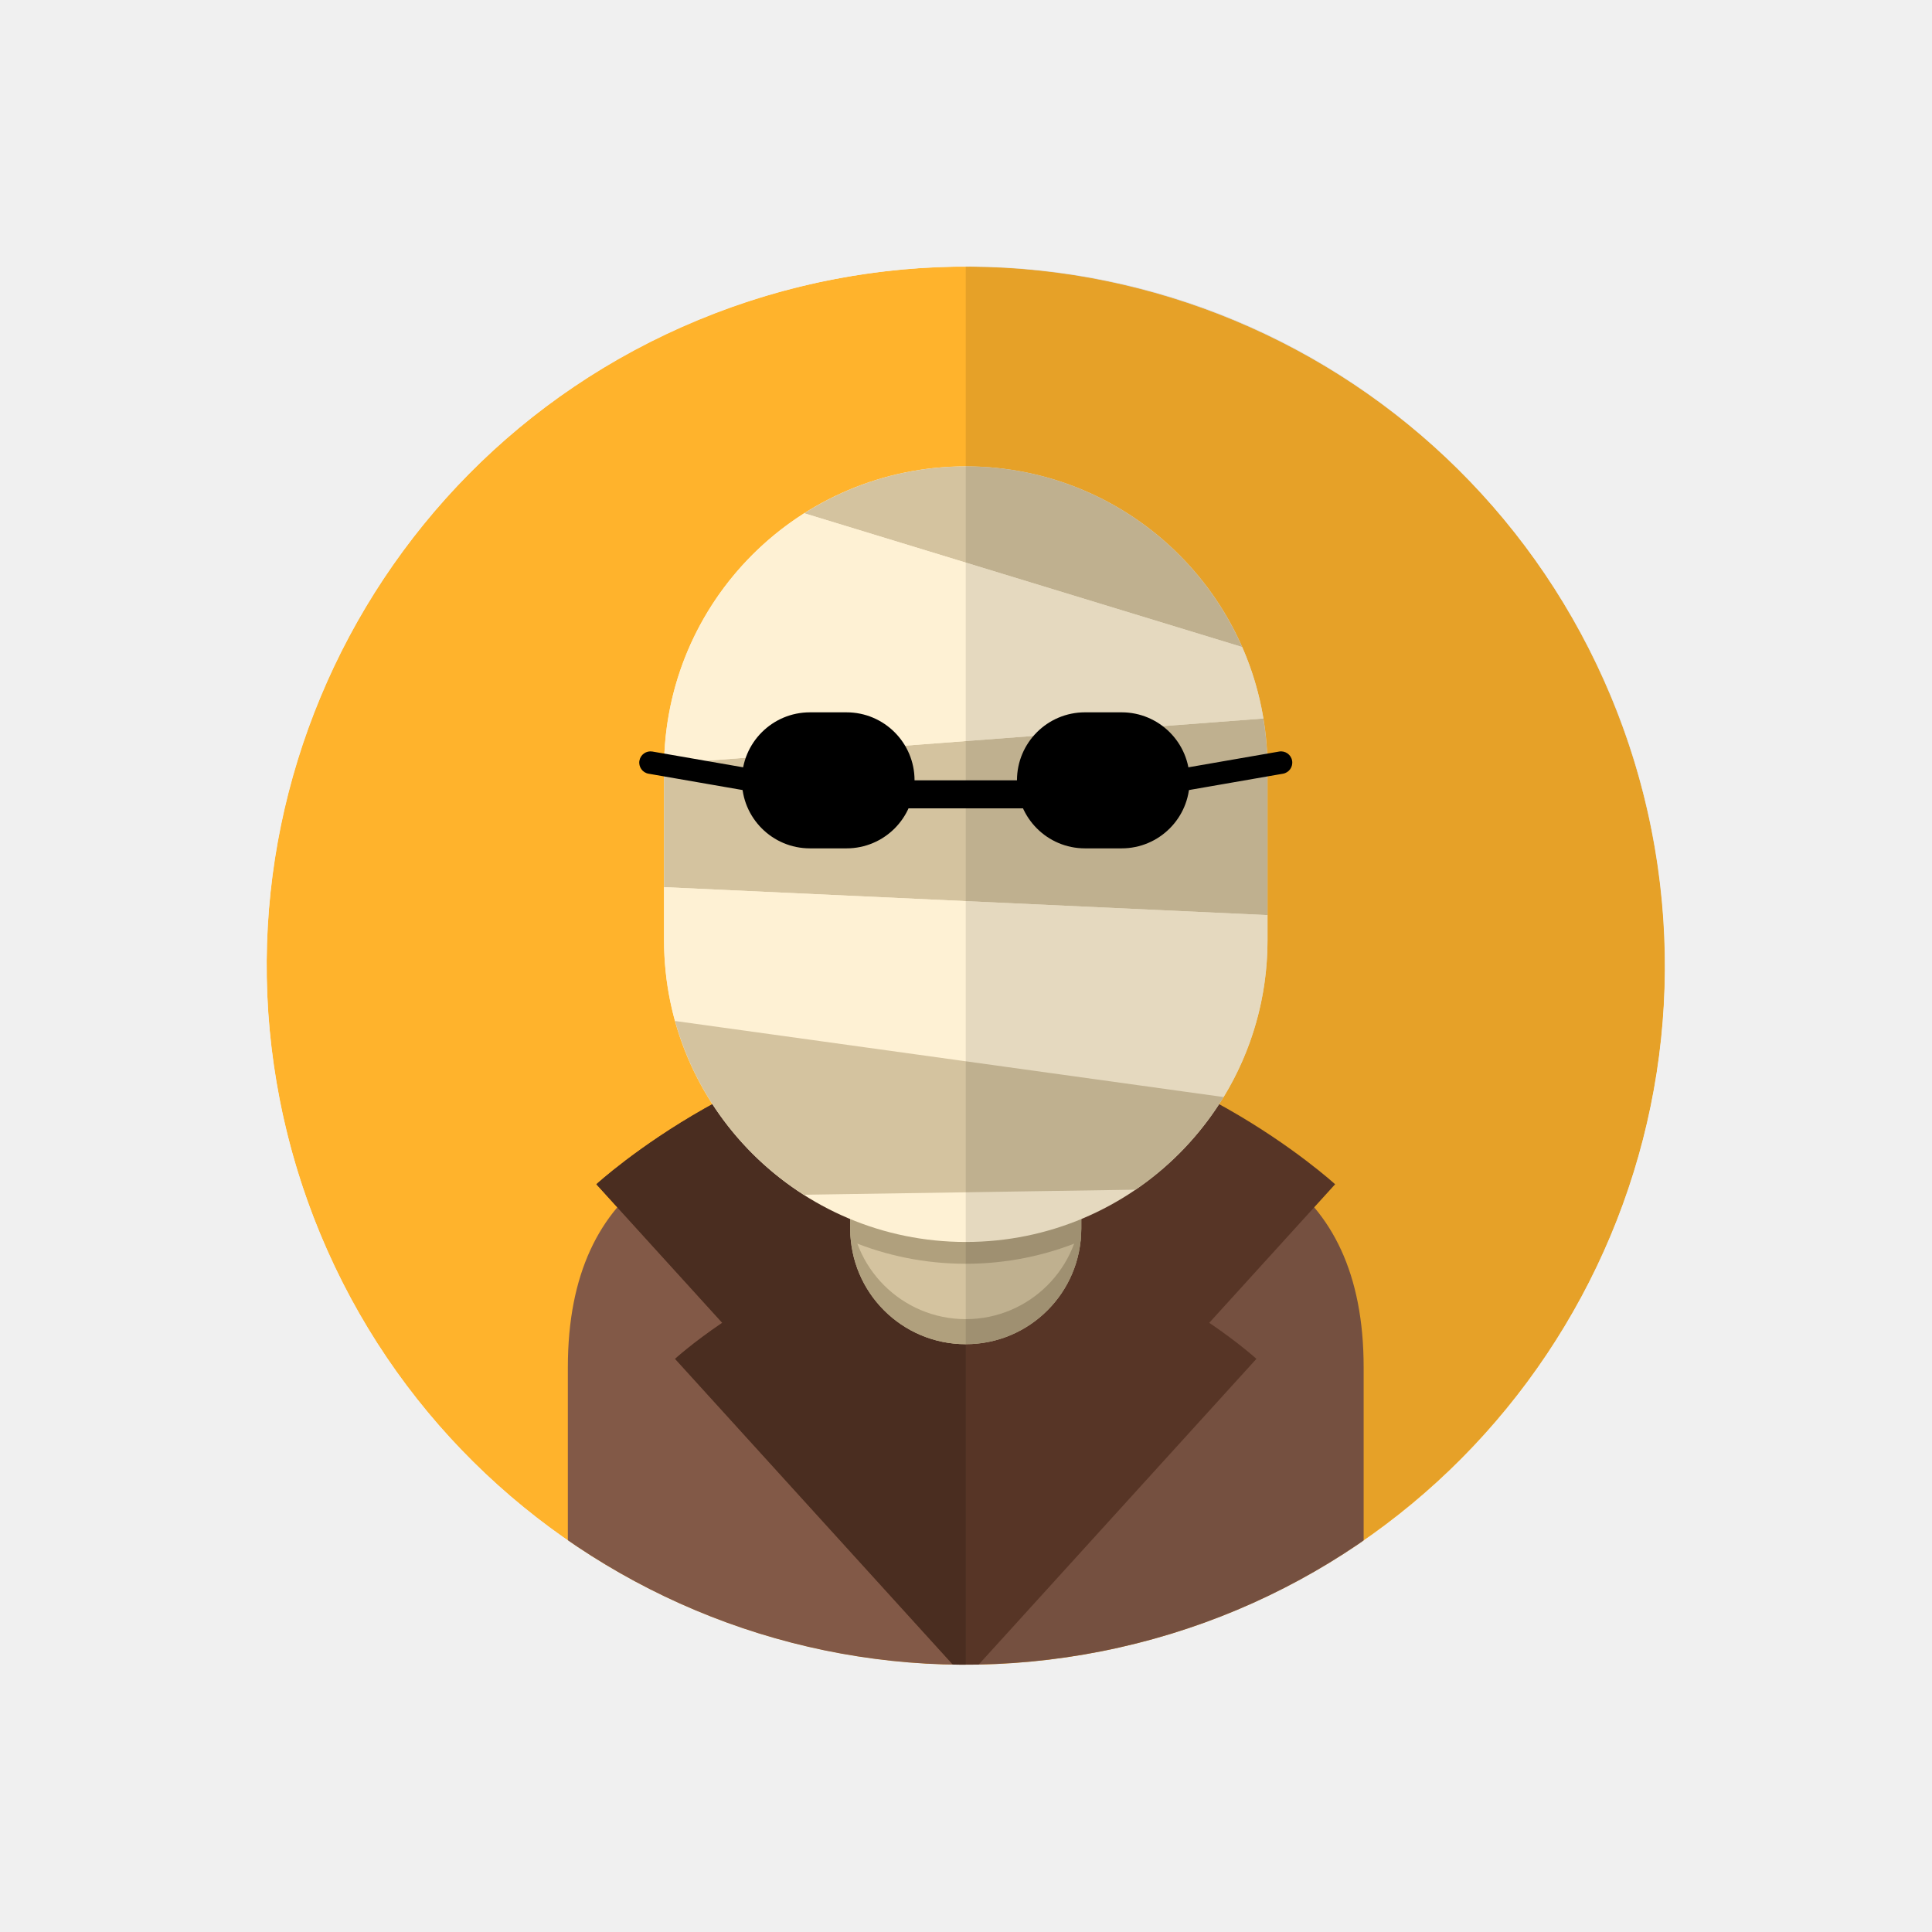
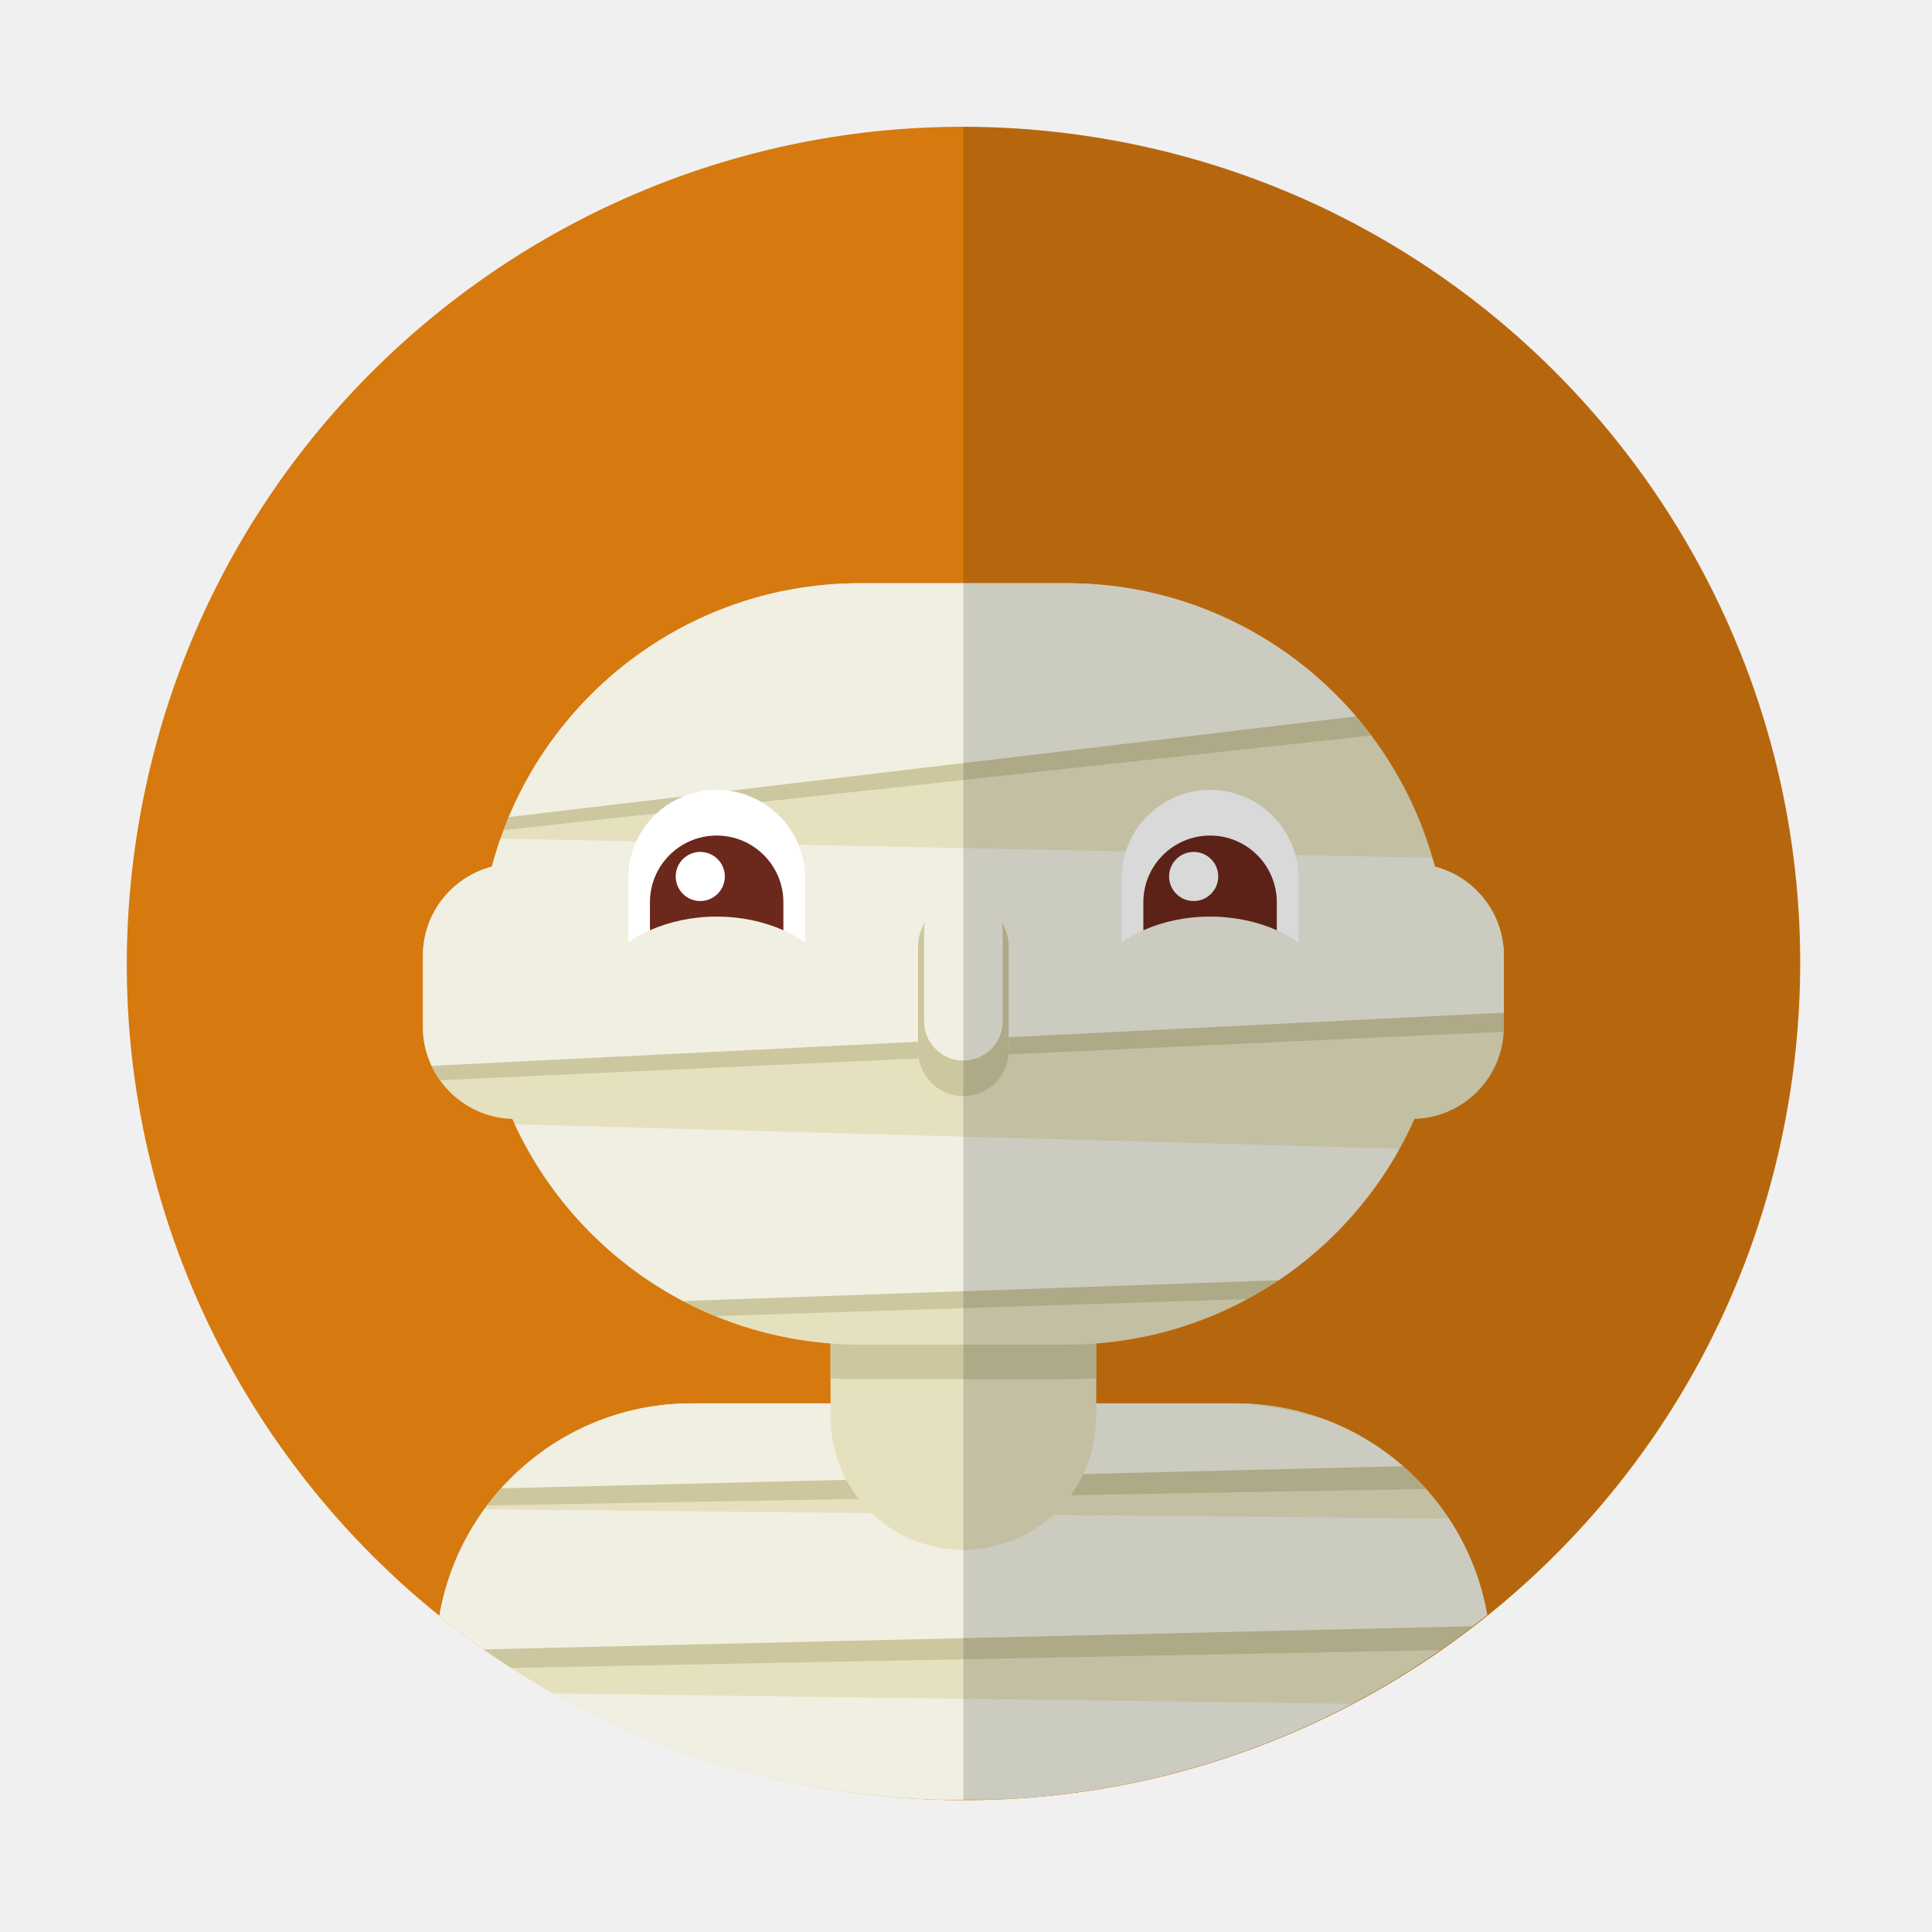
- <svg xmlns="http://www.w3.org/2000/svg" width="281" height="281" viewBox="0 0 281 281" fill="none">
-   <mask id="mask0_486_381" style="mask-type:luminance" maskUnits="userSpaceOnUse" x="38" y="38" width="205" height="205">
-     <path d="M179.287 234.442C231.183 213.007 255.876 153.561 234.441 101.666C213.006 49.77 153.56 25.076 101.665 46.511C49.77 67.945 25.076 127.391 46.511 179.287C67.946 231.183 127.392 255.877 179.287 234.442Z" fill="white" />
-   </mask>
-   <g mask="url(#mask0_486_381)">
-     <path d="M160.251 240.166C215.324 229.24 251.113 175.737 240.187 120.663C229.261 65.589 175.757 29.8 120.684 40.726C65.611 51.651 29.822 105.155 40.748 160.229C51.674 215.303 105.177 251.092 160.251 240.166Z" fill="#FFB32C" />
-   </g>
-   <mask id="mask1_486_381" style="mask-type:luminance" maskUnits="userSpaceOnUse" x="38" y="38" width="205" height="205">
-     <path d="M160.251 240.165C215.324 229.239 251.113 175.736 240.187 120.662C229.261 65.588 175.758 29.799 120.684 40.725C65.611 51.651 29.822 105.154 40.748 160.228C51.674 215.302 105.177 251.091 160.251 240.165Z" fill="white" />
-   </mask>
-   <g mask="url(#mask1_486_381)">
-     <path d="M198.336 237.481C198.336 264.91 179.696 287.146 156.701 287.146H124.227C101.232 287.146 82.591 264.91 82.591 237.481V198.876C82.591 171.446 101.232 163.715 124.227 163.715H156.701C179.696 163.715 198.336 171.446 198.336 198.876V237.481Z" fill="#825947" />
-     <path d="M194.188 172.246C194.188 172.246 170.132 150.205 140.465 150.205C110.797 150.205 86.74 172.246 86.74 172.246L105.048 192.396C100.716 195.33 98.188 197.639 98.188 197.639L140.465 244.174L182.74 197.639C182.74 197.639 180.214 195.329 175.882 192.396L194.188 172.246Z" fill="#613B2A" />
-     <path d="M140.465 150.205C110.797 150.205 86.74 172.246 86.74 172.246L105.048 192.396C100.716 195.33 98.188 197.639 98.188 197.639L140.465 244.174V150.205Z" fill="#4A2D20" />
-     <path d="M157.265 178.704C157.265 187.984 149.744 195.506 140.465 195.506C131.185 195.506 123.663 187.984 123.663 178.704V168.442C123.663 159.162 131.184 151.64 140.465 151.64C149.743 151.64 157.265 159.162 157.265 168.442V178.704Z" fill="#D4C39F" />
-     <path d="M140.465 151.64C131.185 151.64 123.663 159.162 123.663 168.442V178.704C123.663 179.314 123.699 179.917 123.764 180.511C128.912 182.632 134.55 183.809 140.465 183.809C146.379 183.809 152.016 182.632 157.164 180.513C157.228 179.917 157.265 179.317 157.265 178.704V168.442C157.265 159.162 149.744 151.64 140.465 151.64Z" fill="#B0A07D" />
-     <path d="M140.465 191.863C131.185 191.863 123.663 184.342 123.663 175.063V178.704C123.663 187.984 131.184 195.506 140.465 195.506C149.743 195.506 157.265 187.984 157.265 178.704V175.063C157.265 184.341 149.744 191.863 140.465 191.863Z" fill="#B0A07D" />
-     <path d="M184.353 136.75C184.353 160.989 164.706 180.638 140.465 180.638C116.225 180.638 96.576 160.989 96.576 136.75V111.718C96.576 87.479 116.224 67.829 140.465 67.829C164.705 67.829 184.353 87.479 184.353 111.718V136.75Z" fill="#FEF1D4" />
-     <path d="M184.353 111.718C184.353 111.039 184.332 110.366 184.302 109.695C184.287 109.374 184.263 109.056 184.241 108.738C184.22 108.418 184.197 108.098 184.169 107.78C184.13 107.358 184.087 106.937 184.037 106.519C184.016 106.339 183.992 106.16 183.969 105.981C183.904 105.49 183.836 105 183.755 104.514C183.755 104.511 183.754 104.507 183.754 104.504L96.593 111.109C96.59 111.313 96.577 111.514 96.577 111.718V129.032L184.353 133.098V111.718Z" fill="#D4C39F" />
-     <path d="M140.465 67.829C131.82 67.829 123.768 70.338 116.974 74.653L180.664 94.105C173.878 78.637 158.439 67.829 140.465 67.829Z" fill="#D4C39F" />
-     <path d="M183.753 104.503C183.151 100.866 182.103 97.381 180.664 94.104L116.974 74.652C104.877 82.335 96.802 95.766 96.592 111.108L183.753 104.503Z" fill="#FEF1D4" />
-     <path d="M133.017 113.498C133.017 108.033 128.587 103.605 123.124 103.605H117.798C112.334 103.605 107.905 108.033 107.905 113.498C107.905 118.96 112.334 123.39 117.798 123.39H123.124C128.587 123.39 133.017 118.961 133.017 113.498Z" fill="black" />
-     <path d="M173.026 113.497C173.026 108.033 168.597 103.604 163.133 103.604H157.807C152.344 103.604 147.914 108.033 147.914 113.497C147.914 118.96 152.344 123.39 157.807 123.39H163.133C168.597 123.39 173.026 118.961 173.026 113.497Z" fill="black" />
-     <path d="M96.722 140.173C96.782 140.952 96.861 141.726 96.962 142.493C96.979 142.621 96.993 142.75 97.012 142.878C97.283 144.793 97.672 146.669 98.179 148.497L177.966 159.561C182.018 152.915 184.353 145.106 184.353 136.751V133.099L96.577 129.033V136.751C96.577 137.68 96.614 138.6 96.673 139.514C96.685 139.734 96.706 139.953 96.722 140.173Z" fill="#FEF1D4" />
-     <path d="M98.179 148.498C101.107 159.061 107.881 168.016 116.905 173.771L165.161 173.033C170.328 169.51 174.704 164.913 177.967 159.56L98.18 148.496V148.498H98.179Z" fill="#D4C39F" />
-     <path d="M157.265 115.533C157.265 116.657 156.355 117.568 155.23 117.568H125.702C124.578 117.568 123.666 116.657 123.666 115.533C123.666 114.409 124.578 113.497 125.702 113.497H155.23C156.355 113.497 157.265 114.408 157.265 115.533Z" fill="black" />
-     <path d="M112.013 112.283L94.891 109.308C94.002 109.154 93.155 109.749 93 110.64C92.845 111.531 93.44 112.378 94.332 112.532L111.454 115.508C112.344 115.662 113.191 115.067 113.346 114.176C113.501 113.284 112.905 112.437 112.013 112.283Z" fill="black" />
-     <path d="M187.932 110.641C187.778 109.749 186.93 109.154 186.04 109.309L168.918 112.284C168.026 112.438 167.431 113.285 167.586 114.177C167.74 115.068 168.587 115.663 169.477 115.509L186.599 112.533C187.491 112.379 188.087 111.532 187.932 110.641Z" fill="black" />
-   </g>
-   <path opacity="0.1" d="M140.465 38.751V242.075C196.611 242.075 242.127 196.559 242.127 140.413C242.127 84.267 196.612 38.751 140.465 38.751Z" fill="black" />
+ <svg xmlns="http://www.w3.org/2000/svg" width="255" height="255" viewBox="0 0 255 255" fill="none">
+   <path d="M236.069 145.447C246.162 85.305 205.589 28.368 145.447 18.275C85.304 8.182 28.367 48.755 18.275 108.898C8.182 169.04 48.755 225.977 108.897 236.07C169.039 246.162 225.976 205.589 236.069 145.447Z" fill="#D6790F" />
+   <path d="M127.012 237.58C153.247 237.58 177.341 228.424 196.286 213.142C193.507 197.284 179.677 185.228 163.022 185.228H91.284C74.56 185.228 60.683 197.384 57.986 213.341C76.893 228.503 100.891 237.58 127.012 237.58Z" fill="#E5E1BF" />
+   <path d="M127.012 237.58C153.247 237.58 177.341 228.424 196.286 213.142C193.507 197.284 179.677 185.228 163.022 185.228H91.284C74.56 185.228 60.683 197.384 57.986 213.341C76.893 228.503 100.891 237.58 127.012 237.58Z" fill="#E5E1BF" />
+   <path d="M188.217 196.523C185.261 193.21 181.664 190.481 177.617 188.539C177.571 188.516 177.51 188.488 177.467 188.468C175.307 188.179 173.097 188.012 170.837 188.012H83.478C81.236 188.012 79.037 188.161 76.892 188.445L76.891 188.446C76.284 188.733 75.687 189.038 75.1 189.359C75.054 189.384 75.009 189.411 74.963 189.436C74.431 189.73 73.908 190.039 73.395 190.361C73.335 190.399 73.275 190.435 73.215 190.472C72.121 191.167 71.071 191.924 70.067 192.736C69.994 192.796 69.92 192.855 69.848 192.915C68.855 193.732 67.908 194.603 67.015 195.527C66.957 195.587 66.902 195.648 66.844 195.708C66.451 196.121 66.068 196.544 65.695 196.977C65.637 197.044 65.578 197.11 65.521 197.178C65.102 197.672 64.695 198.177 64.304 198.696C64.303 198.698 64.302 198.699 64.3 198.7L188.217 196.523Z" fill="#CCC79F" />
+   <path d="M89.012 185.312C88.621 185.338 88.233 185.368 87.846 185.407C87.638 185.428 87.431 185.453 87.224 185.478C86.861 185.522 86.498 185.57 86.138 185.626C85.934 185.657 85.73 185.689 85.527 185.724C85.148 185.79 84.773 185.863 84.399 185.94C84.225 185.976 84.051 186.008 83.88 186.047C83.376 186.16 82.877 186.283 82.382 186.418C82.345 186.428 82.306 186.437 82.269 186.447C81.729 186.596 81.195 186.76 80.665 186.936C80.534 186.98 80.406 187.028 80.275 187.073C79.882 187.209 79.492 187.349 79.106 187.498C78.941 187.562 78.779 187.629 78.616 187.695C78.262 187.839 77.909 187.988 77.56 188.143C77.4 188.214 77.24 188.286 77.081 188.36C76.717 188.529 76.356 188.706 75.999 188.888C75.869 188.954 75.738 189.018 75.609 189.086C75.142 189.332 74.68 189.586 74.226 189.852C74.213 189.859 74.202 189.866 74.19 189.872C73.701 190.16 73.221 190.459 72.749 190.77C72.692 190.807 72.638 190.847 72.581 190.885C72.184 191.15 71.792 191.423 71.406 191.705C71.298 191.784 71.192 191.865 71.085 191.945C70.749 192.197 70.417 192.453 70.091 192.717C69.982 192.805 69.872 192.895 69.764 192.985C69.43 193.261 69.102 193.544 68.78 193.833C68.696 193.909 68.61 193.983 68.526 194.06C67.7 194.815 66.909 195.609 66.161 196.442L185.171 193.515C182.091 190.835 178.524 188.705 174.615 187.276C169.991 186.071 165.613 185.229 163.024 185.229H91.286C90.707 185.229 90.133 185.247 89.56 185.276C89.376 185.284 89.195 185.3 89.012 185.312Z" fill="#F0EFE2" />
+   <path d="M124.289 237.52L133.502 237.368C149.646 236.431 164.854 232.028 178.403 224.887L73.058 223.514C88.269 232.053 105.712 237.069 124.289 237.52Z" fill="#F0EFE2" />
+   <path d="M196.287 213.142C195.663 209.584 194.479 206.22 192.836 203.138L62.052 202.093C60.072 205.509 58.67 209.303 57.987 213.342C61.023 215.777 64.205 218.037 67.492 220.146L190.06 217.791C192.188 216.306 194.272 214.767 196.287 213.142Z" fill="#CCC79F" />
+   <path d="M196.287 213.142C195.477 208.519 193.723 204.224 191.238 200.453L63.926 199.214C60.948 203.325 58.867 208.128 57.986 213.341C59.881 214.86 61.841 216.301 63.835 217.696L194.346 214.642C194.994 214.143 195.651 213.655 196.287 213.142Z" fill="#F0EFE2" />
+   <path d="M144.686 187.033C144.686 196.715 136.836 204.565 127.155 204.565C117.471 204.565 109.622 196.715 109.622 187.033V175.785C109.622 166.103 117.472 158.253 127.155 158.253C136.837 158.253 144.686 166.103 144.686 175.785V187.033Z" fill="#E5E1BF" />
+   <path d="M109.622 181.899C110.904 181.997 112.199 182.048 113.507 182.048H140.803C142.11 182.048 143.404 181.997 144.687 181.899V175.785C144.687 166.103 136.837 158.253 127.156 158.253C117.472 158.253 109.623 166.103 109.623 175.785V181.899H109.622Z" fill="#CCC79F" />
+   <path d="M189.387 114.389C183.713 92.858 164.115 76.978 140.802 76.978H113.507C90.194 76.978 70.596 92.858 64.921 114.389C59.69 115.75 55.822 120.491 55.822 126.148V135.54C55.822 142.133 61.071 147.488 67.615 147.685C75.452 165.235 93.045 177.473 113.507 177.473H140.803C161.265 177.473 178.857 165.235 186.694 147.685C193.24 147.488 198.488 142.133 198.488 135.54V126.148C198.487 120.49 194.62 115.748 189.387 114.389Z" fill="#E5E1BF" />
+   <path d="M94.422 173.71L164.636 171.457C172.368 167.278 178.878 161.134 183.5 153.689L69.133 150.787C74.611 161.082 83.561 169.243 94.422 173.71Z" fill="#CCC79F" />
+   <path d="M180.983 97.075C177.794 92.832 173.954 89.111 169.605 86.061C161.505 81.716 152.089 79.213 142.028 79.213H112.28C102.253 79.213 92.859 81.69 84.778 86.009C76.513 91.783 70.069 99.978 66.468 109.568L180.983 97.075Z" fill="#CCC79F" />
+   <path d="M198.487 135.539V126.147C198.487 121.481 195.853 117.443 191.996 115.406L65.315 113.007C65.18 113.466 65.043 113.924 64.921 114.388C59.69 115.749 55.822 120.49 55.822 126.147V135.539C55.822 138.167 56.666 140.59 58.084 142.577L198.455 136.184C198.466 135.97 198.487 135.757 198.487 135.539Z" fill="#CCC79F" />
+   <path d="M67.944 148.388C72.596 158.387 80.432 166.601 90.157 171.719L168.759 168.97C175.355 164.54 180.838 158.587 184.718 151.616L67.944 148.388Z" fill="#F0EFE2" />
+   <path d="M67.149 107.847L178.969 94.552C169.755 83.796 156.076 76.978 140.802 76.978H113.507C92.627 76.978 74.736 89.719 67.149 107.847Z" fill="#F0EFE2" />
+   <path d="M64.921 114.389C59.69 115.75 55.822 120.491 55.822 126.148V135.54C55.822 137.381 56.243 139.118 56.975 140.68L198.487 133.657V126.149C198.487 120.491 194.62 115.75 189.387 114.39C189.283 113.998 189.166 113.612 189.053 113.223L66.058 110.684C65.634 111.898 65.252 113.133 64.921 114.389Z" fill="#F0EFE2" />
+   <path d="M94.592 120.979C99.148 120.979 103.273 122.28 106.264 124.384V115.929C106.264 109.483 101.037 104.257 94.592 104.257C88.145 104.257 82.92 109.483 82.92 115.929V124.384C85.911 122.281 90.036 120.979 94.592 120.979Z" fill="white" />
+   <path d="M94.592 110.283C89.729 110.283 85.785 114.225 85.785 119.089V122.785C88.337 121.648 91.35 120.98 94.592 120.98C97.832 120.98 100.846 121.648 103.397 122.785V119.089C103.397 114.225 99.456 110.283 94.592 110.283Z" fill="#6C281B" />
+   <path d="M92.426 118.926C94.216 118.926 95.668 117.475 95.668 115.684C95.668 113.894 94.216 112.442 92.426 112.442C90.635 112.442 89.184 113.894 89.184 115.684C89.184 117.475 90.635 118.926 92.426 118.926Z" fill="white" />
+   <path d="M159.716 120.979C164.272 120.979 168.397 122.28 171.388 124.384V115.929C171.388 109.483 166.161 104.257 159.716 104.257C153.269 104.257 148.044 109.483 148.044 115.929V124.384C151.035 122.281 155.16 120.979 159.716 120.979Z" fill="white" />
+   <path d="M159.716 110.283C154.853 110.283 150.909 114.225 150.909 119.089V122.785C153.461 121.648 156.474 120.98 159.716 120.98C162.956 120.98 165.97 121.648 168.521 122.785V119.089C168.521 114.225 164.58 110.283 159.716 110.283Z" fill="#6C281B" />
+   <path d="M157.55 118.926C159.34 118.926 160.792 117.475 160.792 115.684C160.792 113.894 159.34 112.442 157.55 112.442C155.759 112.442 154.308 113.894 154.308 115.684C154.308 117.475 155.759 118.926 157.55 118.926Z" fill="white" />
+   <path d="M133.135 138.694C133.135 141.997 130.457 144.675 127.155 144.675C123.85 144.675 121.173 141.997 121.173 138.694V124.908C121.173 121.605 123.851 118.927 127.155 118.927C130.458 118.927 133.135 121.605 133.135 124.908V138.694Z" fill="#F0EFE2" />
+   <path d="M132.227 121.751C132.301 122.1 132.343 122.46 132.343 122.832V134.792C132.343 137.658 130.02 139.981 127.155 139.981C124.288 139.981 121.965 137.658 121.965 134.792V122.832C121.965 122.461 122.007 122.101 122.081 121.752C121.509 122.669 121.173 123.749 121.173 124.909V138.695C121.173 141.998 123.851 144.676 127.155 144.676C130.458 144.676 133.135 141.998 133.135 138.695V124.909C133.135 123.748 132.799 122.668 132.227 121.751Z" fill="#CCC79F" />
+   <path opacity="0.15" d="M237.575 127.158C237.575 66.174 188.139 16.737 127.154 16.737V237.578C188.138 237.579 237.575 188.141 237.575 127.158Z" fill="black" />
</svg>
